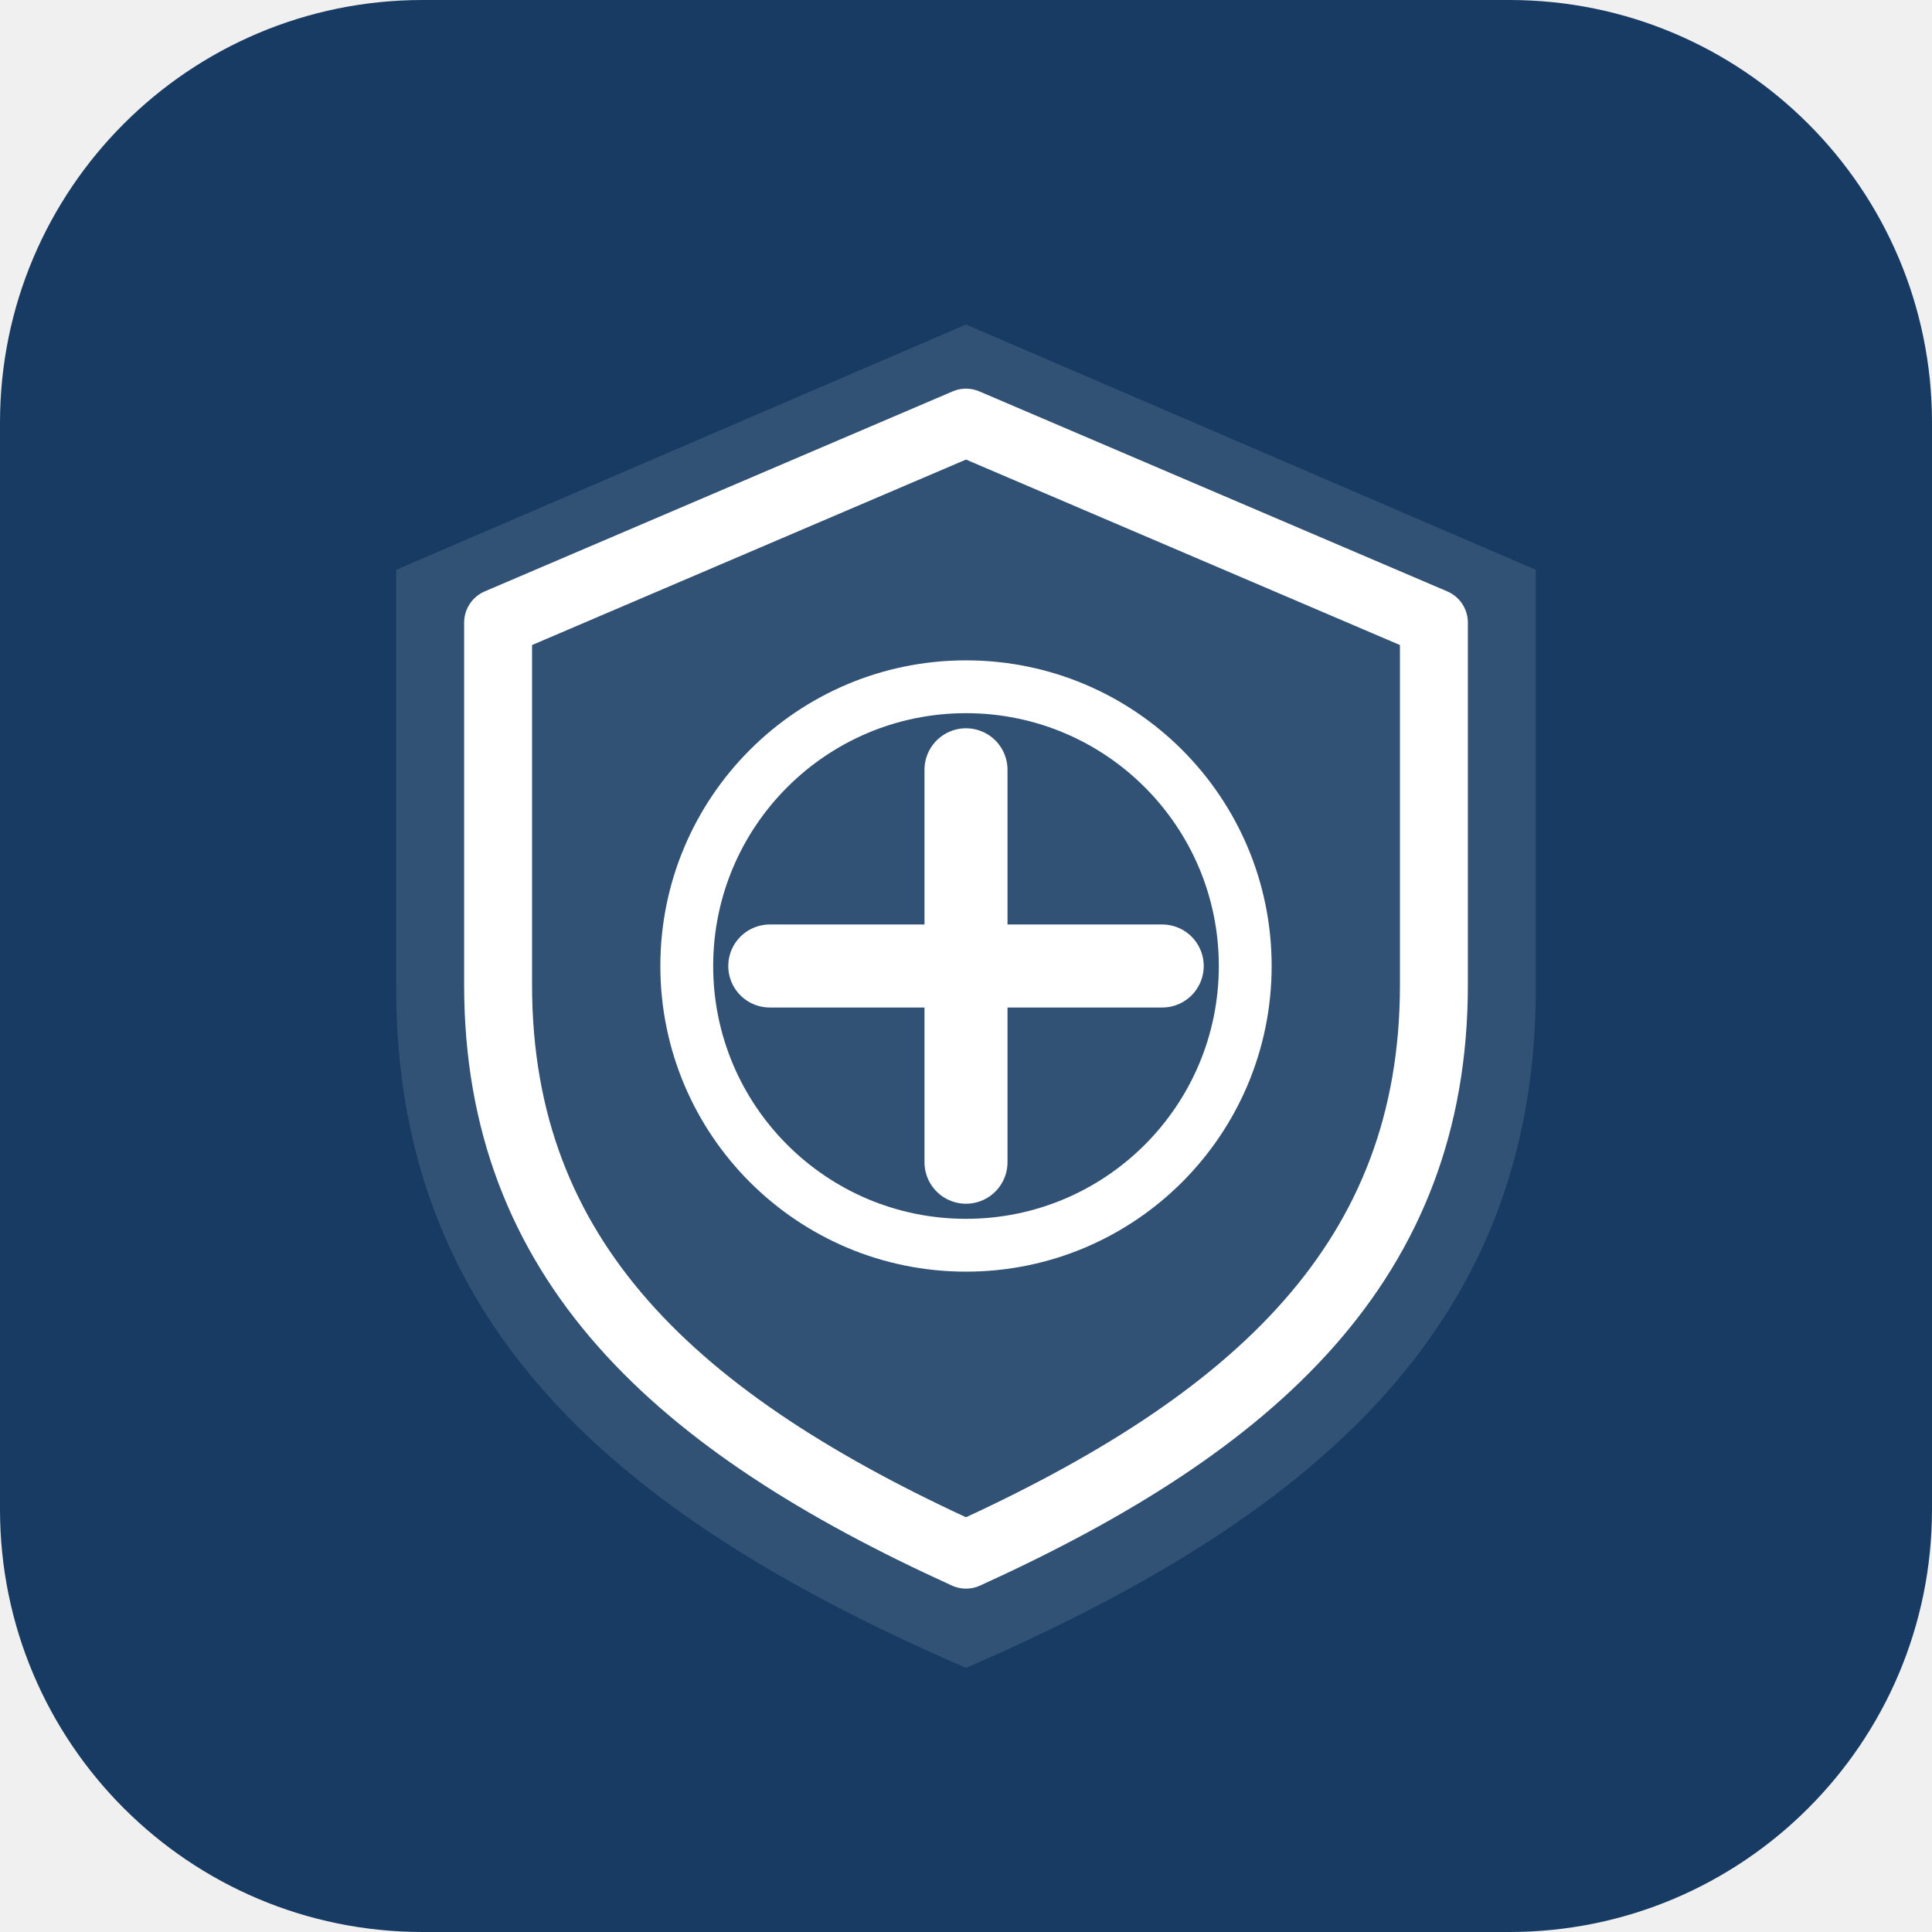
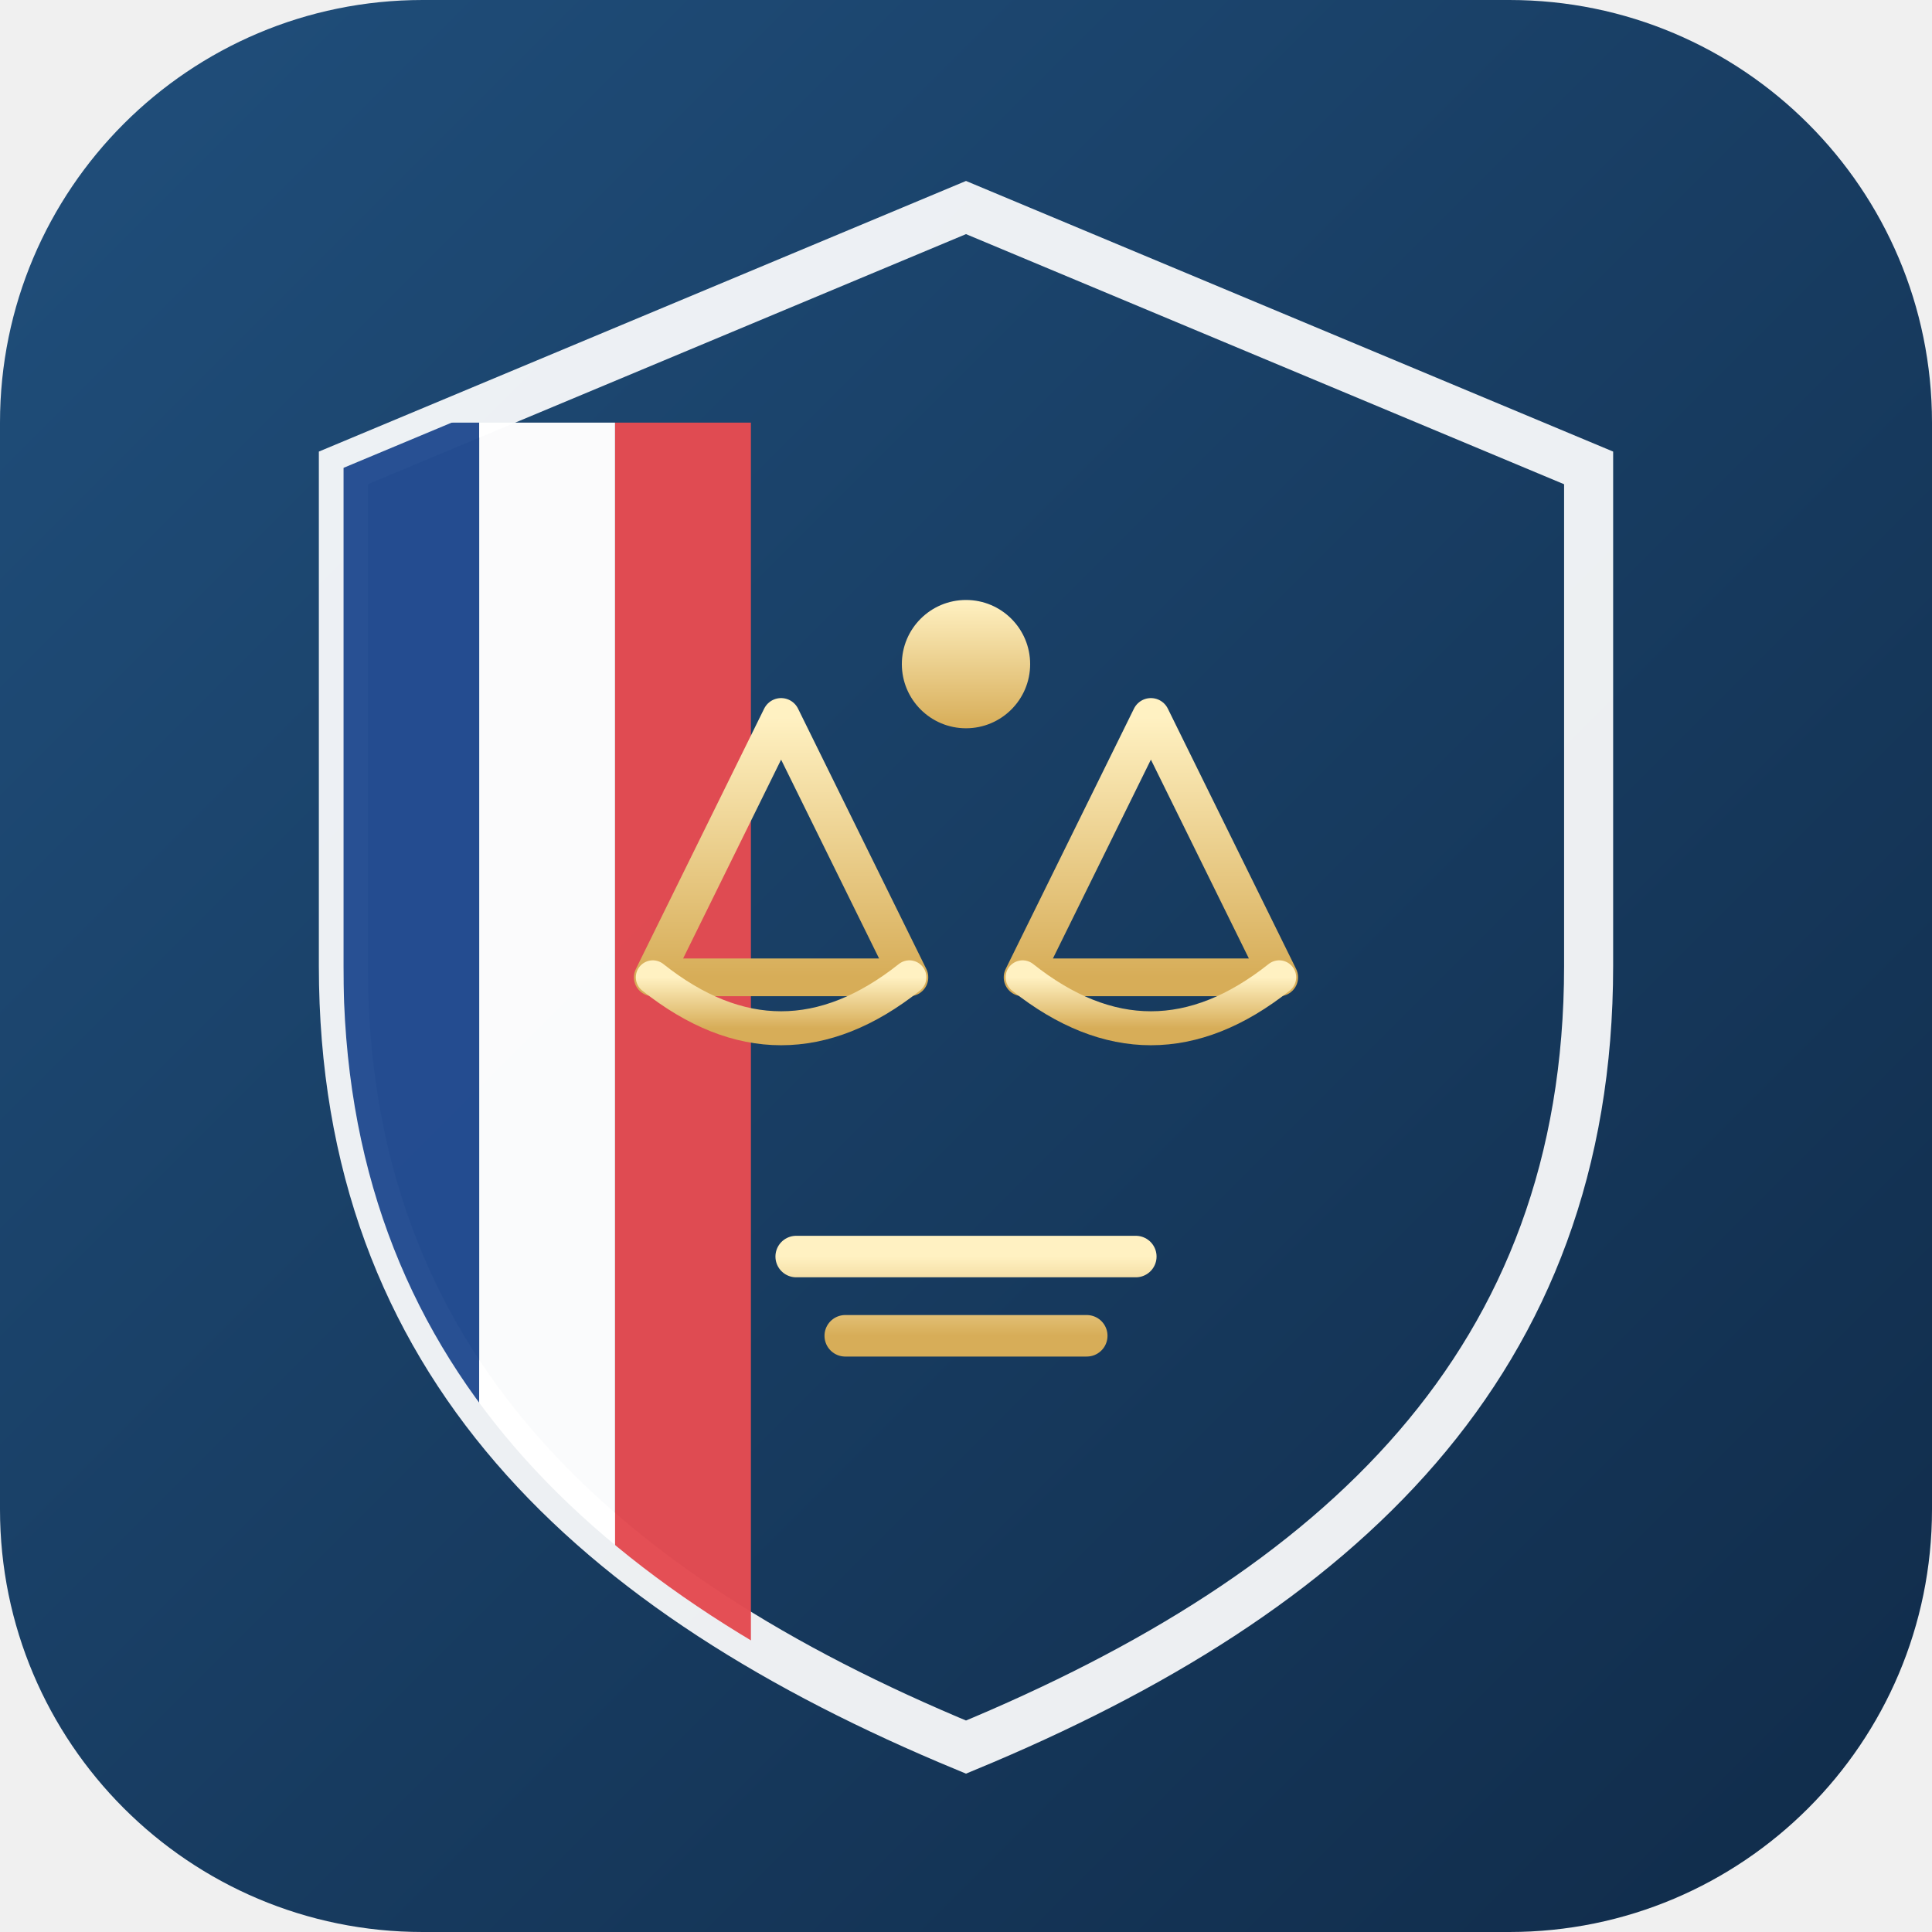
<svg xmlns="http://www.w3.org/2000/svg" viewBox="0 0 512 512">
-   <rect width="512" height="512" rx="112" fill="#173b63" />
-   <path d="M256 86 105 151v111c0 91 61 141 151 180 90-39 151-89 151-180V151L256 86Z" fill="#fff" opacity=".12" />
-   <path d="M256 112 132 165v96c0 73 47 116 124 151 77-35 124-78 124-151v-96L256 112Z" fill="none" stroke="#fff" stroke-width="18" stroke-linejoin="round" />
-   <path d="M204 256h104M256 204v104" stroke="#fff" stroke-width="22" stroke-linecap="round" />
-   <circle cx="256" cy="256" r="74" fill="none" stroke="#fff" stroke-width="14" />
+   <defs>
+     <linearGradient id="bg" x1="0" y1="0" x2="1" y2="1">
+       <stop offset="0" stop-color="#204f7c" />
+       <stop offset="1" stop-color="#102b49" />
+     </linearGradient>
+     <linearGradient id="gold" x1="0" y1="0" x2="0" y2="1">
+       <stop offset="0" stop-color="#fff1c2" />
+       <stop offset="1" stop-color="#d7ad58" />
+     </linearGradient>
+     <clipPath id="shield">
+       <path d="M256 55 421 124v132c0 105-66 166-165 207C157 422 91 361 91 256V124Z" />
+     </clipPath>
+   </defs>
+   <rect width="512" height="512" rx="112" fill="url(#bg)" />
+   <path d="M256 55 421 124v132c0 105-66 166-165 207C157 422 91 361 91 256V124Z" fill="none" stroke="#fff" stroke-opacity=".92" stroke-width="13" />
+   <g clip-path="url(#shield)" opacity=".98">
+     <path d="M91 112h36v330H91Z" fill="#244d91" />
+     <path d="M127 112h36v330h-36Z" fill="#fff" />
+     <path d="M163 112h36v330h-36Z" fill="#e34b52" />
+   </g>
+   <path d="M256 137v194" stroke="url(#gold)" stroke-width="13" stroke-linecap="round" />
+   <path d="M198 190h116" stroke="url(#gold)" stroke-width="13" stroke-linecap="round" />
+   <circle cx="256" cy="176" r="17" fill="url(#gold)" />
+   <path d="m207 190-34 69h68l-34-69Zm98 0-34 69h68l-34-69Z" fill="none" stroke="url(#gold)" stroke-width="10" stroke-linejoin="round" />
+   <path d="M173 259q34 27 68 0M271 259q34 27 68 0" fill="none" stroke="url(#gold)" stroke-width="9" stroke-linecap="round" />
+   <path d="M211 333h90M224 354h64" stroke="url(#gold)" stroke-width="11" stroke-linecap="round" />
</svg>
